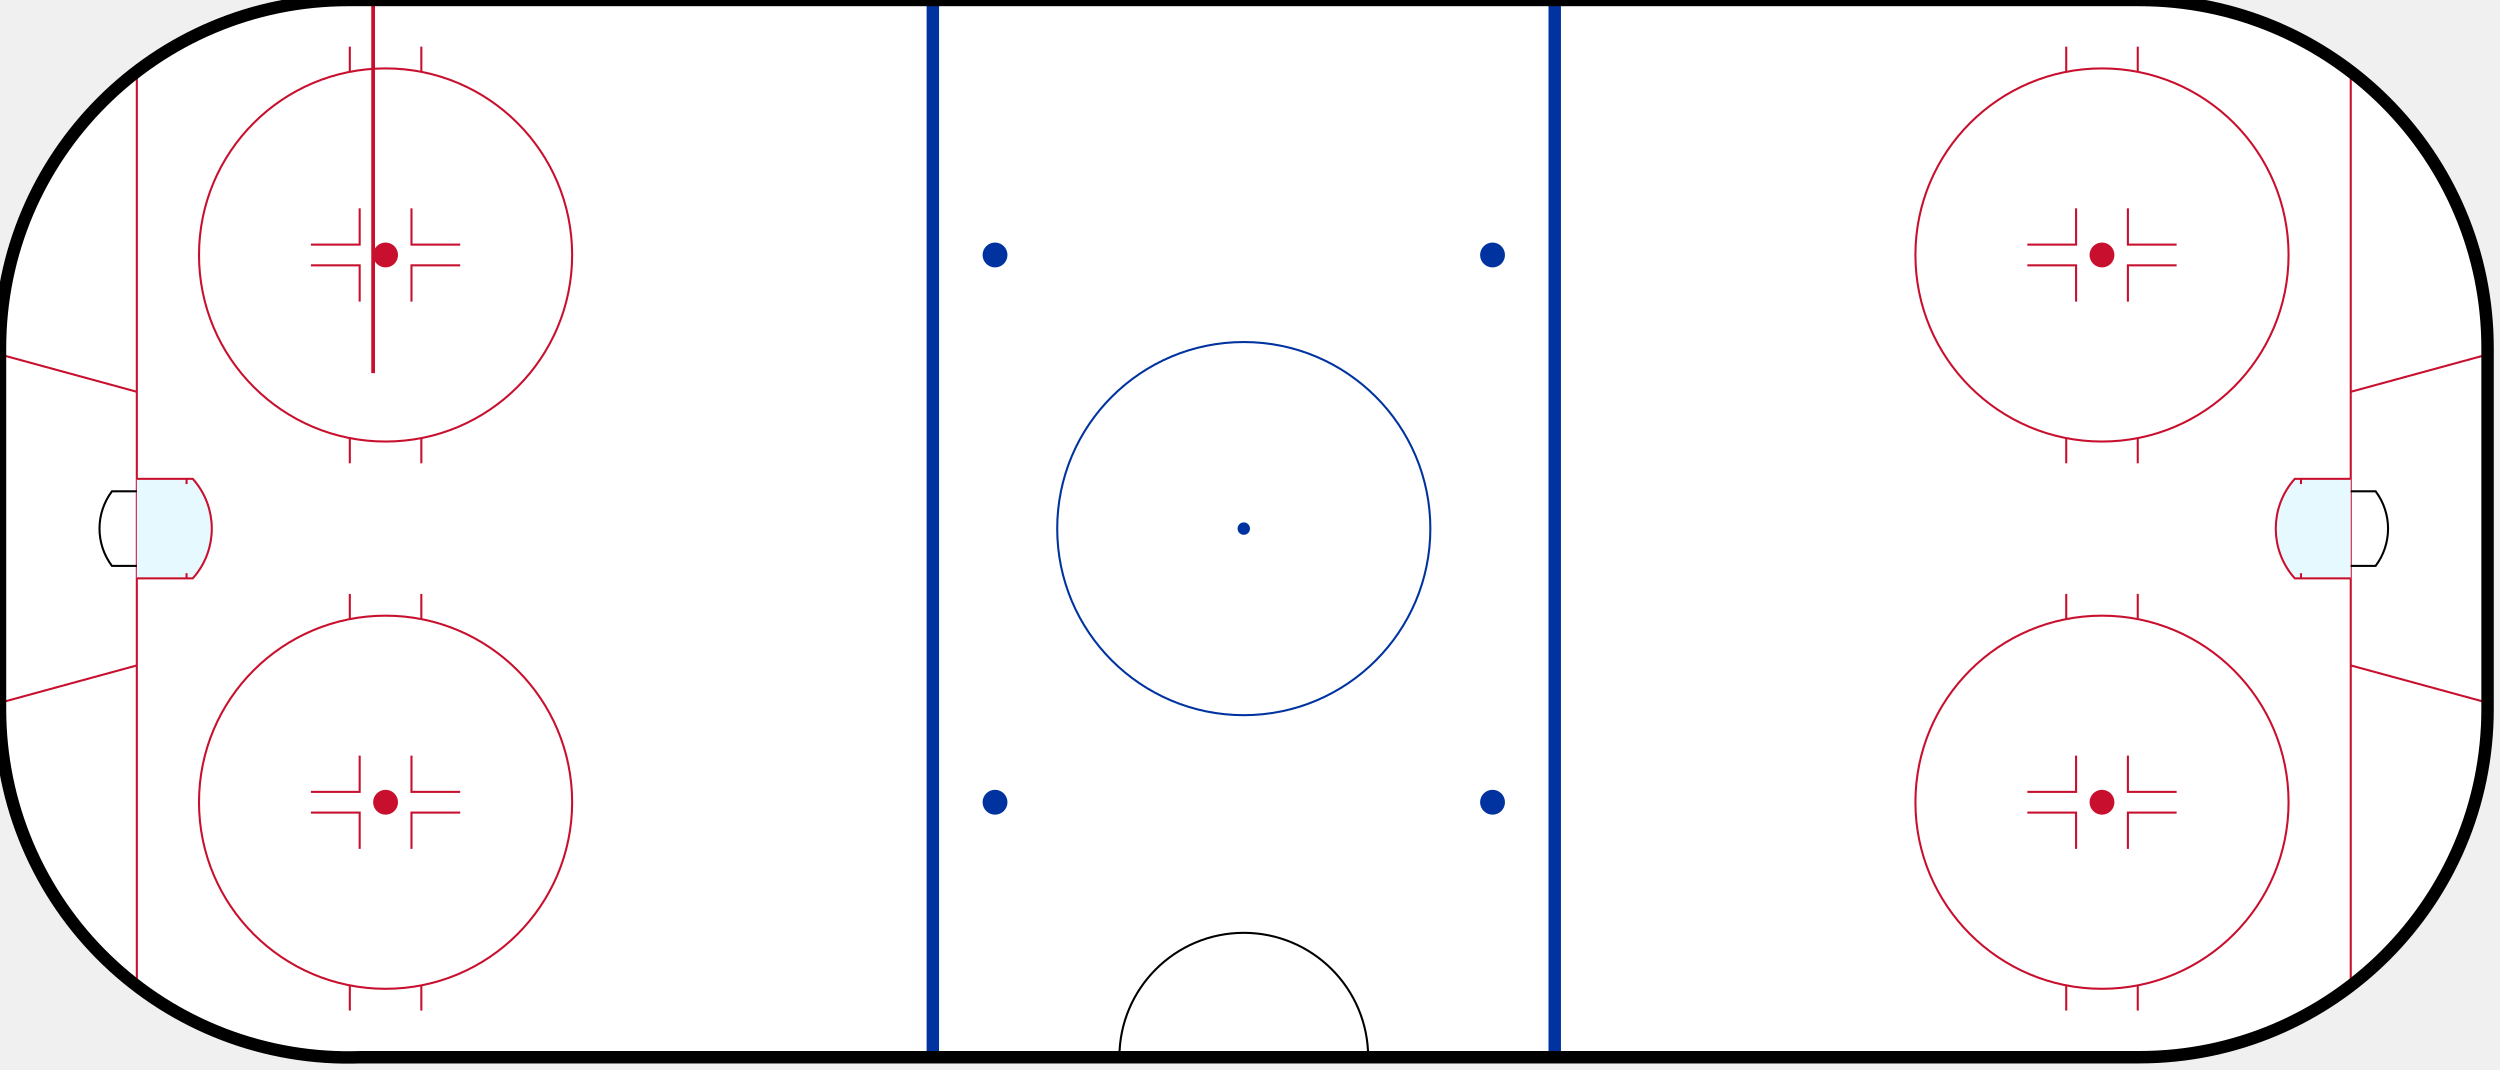
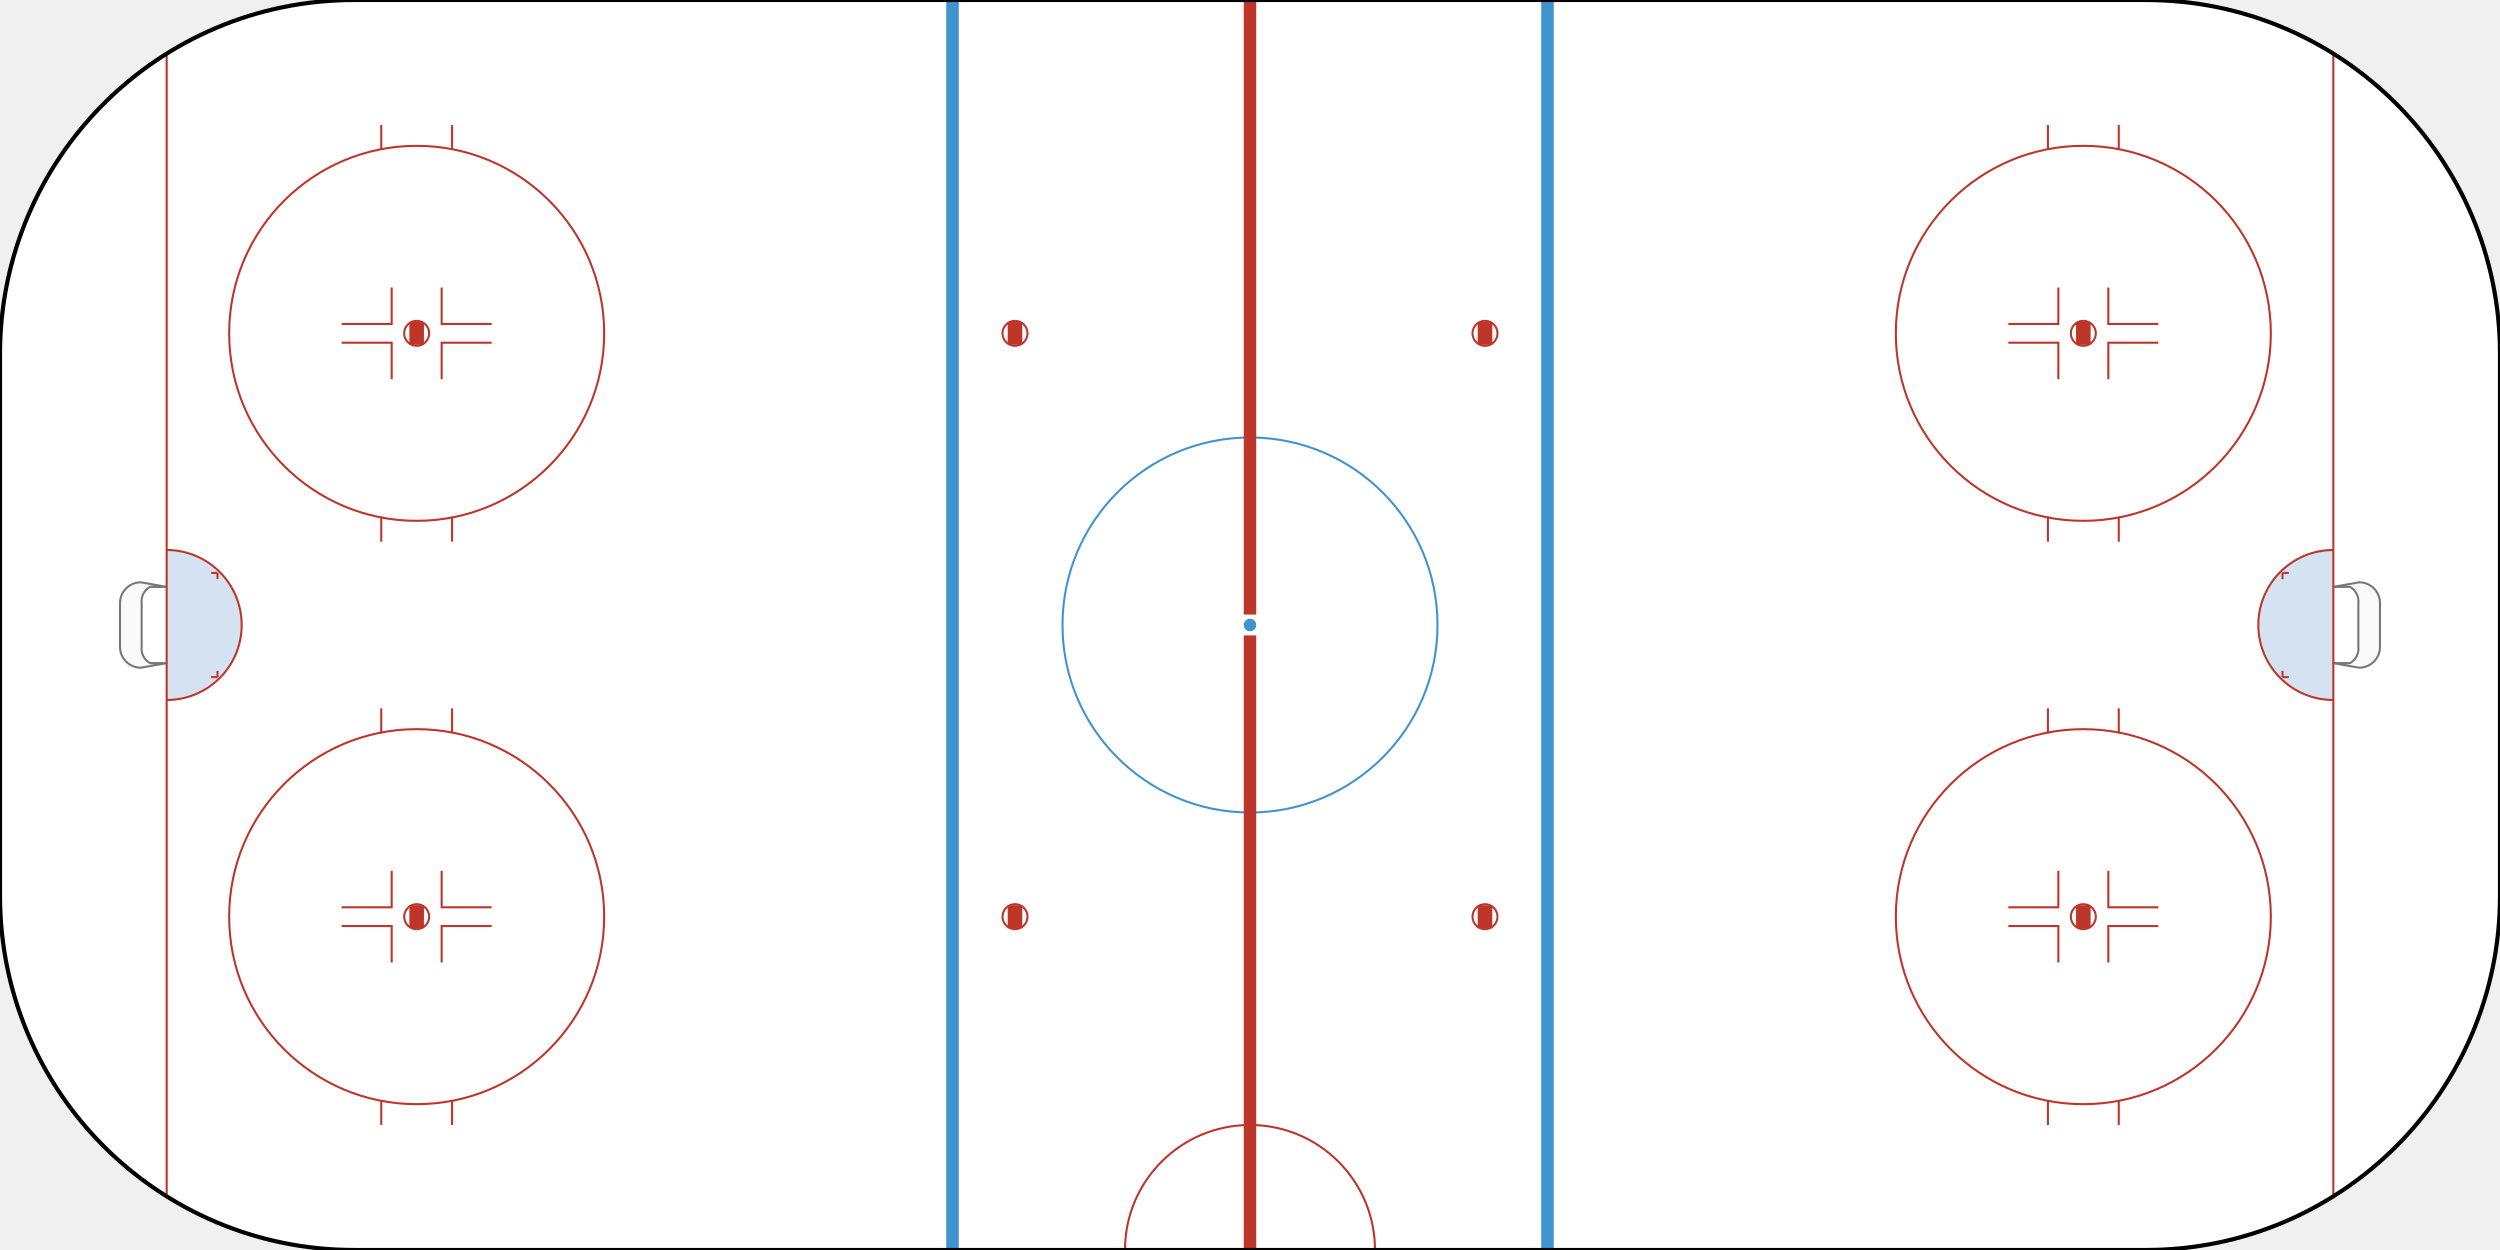
<svg xmlns="http://www.w3.org/2000/svg" id="ice-hockey-iihf-svg">
  <g id="transformations">
-     <path id="background" d="M 0 28         A 28 28 0 0 1 28 0         L 172 0         A 28 28 0 0 1 200 28         L 200 57         A 28 28 0 0 1 172 85         L 29 85         A 28 28 0 0 1 0 57         L 0 28" fill="white" />
-     <path id="center-line" d="M 30 0               L 30 30" stroke="#C8102e" stroke-width="0.3" />
-     <g id="goal-lines">
-       <path id="left-goal-line" d="M 11 6             L 11 79" stroke="#C8102e" stroke-width="0.167" />
-       <path id="right-goal-line" d="M 189 6             L 189 79" stroke="#C8102e" stroke-width="0.167" />
-     </g>
+     <path id="background" d="M 0 8.5             A 8.5 8.5 0 0 1 8.5 0             L 51.5 0             A 8.5 8.5 0 0 1 60 8.5             L 60 21.5             A 8.5 8.5 0 0 1 51.5 30             L 8.5 30             A 8.5 8.5 0 0 1 0 21.5             L 0 8.5" fill="white" />
+     <circle id="center-dot" cx="30" cy="15" r="0.15" fill="#3F93CE" />
+     <circle id="center-circle" cx="30" cy="15" r="4.5" stroke="#3F93CE" stroke-width="0.05" fill="transparent" />
+     <path id="center-line" d="M 30 0               L 30 14.75               M 30 15.25               L 30 30" stroke="#BE352A" stroke-width="0.3" />
    <g id="goal-creases">
      <g id="left-goalie-crease">
-         <path d="                   M 0 56.5                   L 11 53.5                   M 0 28.5                   L 11 31.5" stroke="#C8102e" stroke-width="0.167" />
-         <path id="left-goal-crease" d="                   M 11 38.5                   L 15.5 38.5                   A 6 6 0 0 1 15.5 46.5                   L 11 46.5                   M 15 38.5                   L 15 38.917                   M 15 46.5                   L 15 46.083" stroke="#C8102e" fill="#E6F9FF" stroke-width="0.167" />
-         <path id="left-goal" d="                   M 11 39.5                   L 9 39.5                   A 5 5 0 0 0 9 45.5                   L 11 45.5" stroke="black" fill="transparent" stroke-width="0.167" />
+         <path id="left-goal-crease" d="                   M 4 13.2                   A 1.8 1.8 0 0 1 4 16.8" stroke="#BE352A" stroke-width="0.05" fill="#D5E2F2" />
+         <path id="left-goal-crease-markings" d="                   M 5.22 16.25                   L 5.22 16.1                   M 5.22 16.25                   L 5.07 16.25                    M 5.22 13.75                   L 5.22 13.9                   M 5.22 13.75                   L 5.07 13.75" stroke="#BE352A" stroke-width="0.05" fill="#E6F9FF" />
+         <path id="left-goal" d="                   M 4 14.085                   L 3.6 14.085                   A 0.4 0.4 0 0 0 3.4 14.485                   L 3.4 15.515                   A 0.4 0.4 0 0 0 3.6 15.915                   L 4 15.915                    L 3.38 16.025                   A 0.5 0.5 0 0 1 2.88 15.525                   L 2.88 14.475                   A 0.5 0.5 0 0 1 3.38 13.975                   L 4 14.085                   " stroke="#777777" fill="#fafafa" stroke-width="0.05" />
      </g>
-       <g id="right-goalie-crease">
-         <path d="                   M 200 56.5                   L 189 53.5                   M 200 28.5                   L 189 31.5" stroke="#C8102e" stroke-width="0.167" />
-         <path id="right-goal-crease" d="                   M 189 38.5                   L 184.5 38.5                   A 6 6 0 0 0 184.5 46.5                   L 189 46.5                   M 185 38.5                   L 185 38.917                   M 185 46.5                   L 185 46.083" stroke="#C8102e" fill="#E6F9FF" stroke-width="0.167" />
-         <path id="right-goal" d="                   M 189 39.5                   L 191 39.5                   A 5 5 0 0 1 191 45.5                   L 189 45.5" stroke="black" fill="transparent" stroke-width="0.167" />
+       <g id="right-goalie-crease" transform="rotate(180, 30, 15)">
+         <path id="right-goal-crease" d="                     M 4 13.2                     A 1.8 1.8 0 0 1 4 16.8" stroke="#BE352A" stroke-width="0.05" fill="#D5E2F2" />
+         <path id="right-goal-crease-markings" d="                     M 5.22 16.25                     L 5.22 16.1                     M 5.22 16.25                     L 5.07 16.25                      M 5.22 13.75                     L 5.22 13.9                     M 5.22 13.75                     L 5.07 13.75" stroke="#BE352A" stroke-width="0.05" fill="#E6F9FF" />
+         <path id="right-goal" d="                     M 4 14.085                     L 3.6 14.085                     A 0.4 0.4 0 0 0 3.4 14.485                     L 3.4 15.515                     A 0.4 0.4 0 0 0 3.6 15.915                     L 4 15.915                      L 3.38 16.025                     A 0.5 0.5 0 0 1 2.88 15.525                     L 2.88 14.475                     A 0.5 0.5 0 0 1 3.38 13.975                     L 4 14.085                     " stroke="#777777" fill="#fafafa" stroke-width="0.05" />
      </g>
    </g>
+     <g id="goal-lines">
+       <path id="left-goal-line" d="M 4 1.25             L 4 28.75" stroke="#BE352A" stroke-width="0.05" />
+       <path id="right-goal-line" d="M 56 1.25             L 56 28.75" stroke="#BE352A" stroke-width="0.05" />
+     </g>
    <g id="blue-lines">
-       <path id="left-blue-line" d="M 75 0           L 75 85" stroke="#0033A0" stroke-width="1" />
-       <path id="right-blue-line" d="M 125 0           L 125 85" stroke="#0033A0" stroke-width="1" />
+       <path id="left-blue-line" d="M 22.86 0           L 22.86 30" stroke="#3F93CE" stroke-width="0.3" />
+       <path id="right-blue-line" d="M 37.14 0           L 37.14 30" stroke="#3F93CE" stroke-width="0.3" />
    </g>
-     <g id="center-faceoff-spots">
-       <circle id="top-left-spot" cx="80" cy="20.5" r="1" fill="#0033A0" />
-       <circle id="top-right-spot" cx="120" cy="20.5" r="1" fill="#0033A0" />
-       <circle id="bottom-left-spot" cx="80" cy="64.5" r="1" fill="#0033A0" />
-       <circle id="bottom-right-spot" cx="120" cy="64.5" r="1" fill="#0033A0" />
-     </g>
-     <g id="center-circles">
-       <circle id="outer-center-circle" cx="100" cy="42.5" r="15" stroke="#0033A0" stroke-width="0.167" fill="transparent" />
-       <circle id="middle-center-circle" cx="100" cy="42.5" r=".5" fill="#0033A0" />
+     <g id="faceoff-dots">
+       <g transform="translate(24.36, 8)">
+         <circle cx="0" cy="0" r="0.3" stroke="#BE352A" stroke-width="0.05" fill="transparent" />
+         <rect x="-0.175" y="-0.275" width="0.35" height="0.55" fill="#BE352A" />
+       </g>
+       <g transform="translate(35.64, 8)">
+         <circle cx="0" cy="0" r="0.3" stroke="#BE352A" stroke-width="0.05" fill="transparent" />
+         <rect x="-0.175" y="-0.275" width="0.35" height="0.55" fill="#BE352A" />
+       </g>
+       <g transform="translate(24.36, 22)">
+         <circle cx="0" cy="0" r="0.3" stroke="#BE352A" stroke-width="0.05" fill="transparent" />
+         <rect x="-0.175" y="-0.275" width="0.35" height="0.55" fill="#BE352A" />
+       </g>
+       <g transform="translate(35.64, 22)">
+         <circle cx="0" cy="0" r="0.3" stroke="#BE352A" stroke-width="0.05" fill="transparent" />
+         <rect x="-0.175" y="-0.275" width="0.35" height="0.55" fill="#BE352A" />
+       </g>
    </g>
    <g id="faceoff-circles">
-       <g id="bottom-left-faceoff-circle">
-         <circle id="center-circle" cx="31" cy="64.5" r="1" fill="#C8102e" />
-         <circle id="center-circle" cx="31" cy="64.5" r="15" stroke="#C8102e" fill="transparent" stroke-width=".167" />
-         <path d="             M 28.125 49.75             L 28.125 47.75             M 33.875 49.75             L 33.875 47.75             M 28.125 79.25             L 28.125 81.25             M 33.875 79.25             L 33.875 81.25             " stroke="#C8102e" fill="transparent" stroke-width=".167" />
-         <path d="M 25 65.333                L 28.917 65.333                L 28.917 68.25                M 28.917 60.75                L 28.917 63.667                L 25 63.667                M 37 65.333                L 33.083 65.333                L 33.083 68.25                M 33.083 60.75                L 33.083 63.667                L 37 63.667                " stroke="#C8102e" fill="transparent" stroke-width=".167" />
+       <g transform="translate(10, 8)">
+         <circle cx="0" cy="0" r="0.3" stroke="#BE352A" stroke-width="0.05" fill="transparent" />
+         <rect x="-0.175" y="-0.275" width="0.35" height="0.55" fill="#BE352A" />
+         <circle cx="0" cy="0" r="4.5" stroke="#BE352A" stroke-width="0.05" fill="transparent" />
+         <path stroke="#BE352A" stroke-width="0.05" fill="transparent" d="           M -0.85 4.4           L -0.85 5           M 0.85 4.4           L 0.85 5           M -0.85 -4.4           L -0.85 -5           M 0.85 -4.4           L 0.85 -5         " />
+         <path stroke="#BE352A" stroke-width="0.05" fill="transparent" d="           M 0.6 1.1           L 0.6 0.225           L 1.8 0.225            M -0.6 1.1           L -0.6 0.225           L -1.8 0.225            M 0.6 -1.1           L 0.6 -0.225           L 1.8 -0.225            M -0.6 -1.1           L -0.6 -0.225           L -1.8 -0.225         " />
      </g>
-       <g id="bottom-right-faceoff-circle">
-         <circle id="center-circle" cx="169" cy="64.5" r="1" fill="#C8102e" />
-         <circle id="center-circle" cx="169" cy="64.5" r="15" stroke="#C8102e" fill="transparent" stroke-width=".167" />
-         <path d="             M 166.125 49.75             L 166.125 47.75             M 171.875 49.75             L 171.875 47.75             M 166.125 79.25             L 166.125 81.25             M 171.875 79.25             L 171.875 81.25             " stroke="#C8102e" fill="transparent" stroke-width=".167" />
-         <path d="M 163 65.333                L 166.917 65.333                L 166.917 68.25                M 166.917 60.75                L 166.917 63.667                L 163 63.667                M 175 65.333                L 171.083 65.333                L 171.083 68.25                M 171.083 60.75                L 171.083 63.667                L 175 63.667                " stroke="#C8102e" fill="transparent" stroke-width=".167" />
+       <g transform="translate(50, 8)">
+         <circle cx="0" cy="0" r="0.3" stroke="#BE352A" stroke-width="0.05" fill="transparent" />
+         <rect x="-0.175" y="-0.275" width="0.35" height="0.55" fill="#BE352A" />
+         <circle cx="0" cy="0" r="4.5" stroke="#BE352A" stroke-width="0.05" fill="transparent" />
+         <path stroke="#BE352A" stroke-width="0.05" fill="transparent" d="           M -0.85 4.4           L -0.85 5           M 0.85 4.4           L 0.85 5           M -0.85 -4.4           L -0.85 -5           M 0.85 -4.4           L 0.85 -5         " />
+         <path stroke="#BE352A" stroke-width="0.05" fill="transparent" d="           M 0.6 1.1           L 0.6 0.225           L 1.8 0.225            M -0.6 1.1           L -0.6 0.225           L -1.8 0.225            M 0.6 -1.1           L 0.6 -0.225           L 1.8 -0.225            M -0.6 -1.1           L -0.6 -0.225           L -1.8 -0.225         " />
      </g>
-       <g id="top-right-faceoff-circle">
-         <circle id="center-circle" cx="169" cy="20.5" r="1" fill="#C8102e" />
-         <circle id="center-circle" cx="169" cy="20.5" r="15" stroke="#C8102e" fill="transparent" stroke-width=".167" />
-         <path d="             M 166.125 5.75             L 166.125 3.75             M 171.875 5.75             L 171.875 3.75             M 166.125 35.25             L 166.125 37.25             M 171.875 35.25             L 171.875 37.25             " stroke="#C8102e" fill="transparent" stroke-width=".167" />
-         <path d="M 163 21.333                L 166.917 21.333                L 166.917 24.25                M 166.917 16.75                L 166.917 19.667                L 163 19.667                M 175 21.333                L 171.083 21.333                L 171.083 24.25                M 171.083 16.75                L 171.083 19.667                L 175 19.667                " stroke="#C8102e" fill="transparent" stroke-width=".167" />
+       <g transform="translate(10, 22)">
+         <circle cx="0" cy="0" r="0.3" stroke="#BE352A" stroke-width="0.05" fill="transparent" />
+         <rect x="-0.175" y="-0.275" width="0.35" height="0.55" fill="#BE352A" />
+         <circle cx="0" cy="0" r="4.5" stroke="#BE352A" stroke-width="0.05" fill="transparent" />
+         <path stroke="#BE352A" stroke-width="0.05" fill="transparent" d="           M -0.85 4.4           L -0.85 5           M 0.85 4.4           L 0.85 5           M -0.85 -4.4           L -0.85 -5           M 0.85 -4.4           L 0.85 -5         " />
+         <path stroke="#BE352A" stroke-width="0.05" fill="transparent" d="           M 0.6 1.1           L 0.6 0.225           L 1.8 0.225            M -0.6 1.1           L -0.6 0.225           L -1.8 0.225            M 0.6 -1.1           L 0.6 -0.225           L 1.8 -0.225            M -0.6 -1.1           L -0.6 -0.225           L -1.8 -0.225         " />
      </g>
-       <g id="top-left-faceoff-circle">
-         <circle id="center-circle" cx="31" cy="20.5" r="1" fill="#C8102e" />
-         <circle id="center-circle" cx="31" cy="20.5" r="15" stroke="#C8102e" fill="transparent" stroke-width=".167" />
-         <path d="             M 28.125 5.75             L 28.125 3.75             M 33.875 5.75             L 33.875 3.75             M 28.125 35.25             L 28.125 37.25             M 33.875 35.25             L 33.875 37.25             " stroke="#C8102e" fill="transparent" stroke-width=".167" />
-         <path d="M 25 21.333                L 28.917 21.333                L 28.917 24.25                M 28.917 16.75                L 28.917 19.667                L 25 19.667                M 37 21.333                L 33.083 21.333                L 33.083 24.25                M 33.083 16.75                L 33.083 19.667                L 37 19.667                " stroke="#C8102e" fill="transparent" stroke-width=".167" />
+       <g transform="translate(50, 22)">
+         <circle cx="0" cy="0" r="0.3" stroke="#BE352A" stroke-width="0.05" fill="transparent" />
+         <rect x="-0.175" y="-0.275" width="0.35" height="0.55" fill="#BE352A" />
+         <circle cx="0" cy="0" r="4.5" stroke="#BE352A" stroke-width="0.05" fill="transparent" />
+         <path stroke="#BE352A" stroke-width="0.05" fill="transparent" d="           M -0.85 4.4           L -0.85 5           M 0.85 4.4           L 0.85 5           M -0.85 -4.4           L -0.85 -5           M 0.85 -4.4           L 0.85 -5         " />
+         <path stroke="#BE352A" stroke-width="0.05" fill="transparent" d="           M 0.6 1.1           L 0.6 0.225           L 1.8 0.225            M -0.6 1.1           L -0.6 0.225           L -1.8 0.225            M 0.6 -1.1           L 0.6 -0.225           L 1.8 -0.225            M -0.6 -1.1           L -0.6 -0.225           L -1.8 -0.225         " />
      </g>
    </g>
-     <path id="scorekeeper" d="M 90 85 A 10 10 0 0 1 110 85" stroke-width="0.167" fill="transparent" stroke="black" />
-     <path id="outside-perimeter" d="M 0 28         A 28 28 0 0 1 28 0         L 172 0         A 28 28 0 0 1 200 28         L 200 57         A 28 28 0 0 1 172 85         L 29 85         A 28 28 0 0 1 0 57         L 0 28" stroke="black" fill="transparent" stroke-width="1" />
+     <path id="officials-crease" d="M 27 30         A 3 3 0 0 1 33 30" stroke="#BE352A" stroke-width="0.05" fill="transparent" />
+     <path id="outside-perimeter" d="M 0 8.5         A 8.5 8.5 0 0 1 8.5 0         L 51.5 0         A 8.5 8.5 0 0 1 60 8.5         L 60 21.5         A 8.5 8.5 0 0 1 51.5 30         L 8.5 30         A 8.5 8.5 0 0 1 0 21.5         L 0 8.5" stroke="black" fill="transparent" stroke-width="0.1" />
  </g>
</svg>
